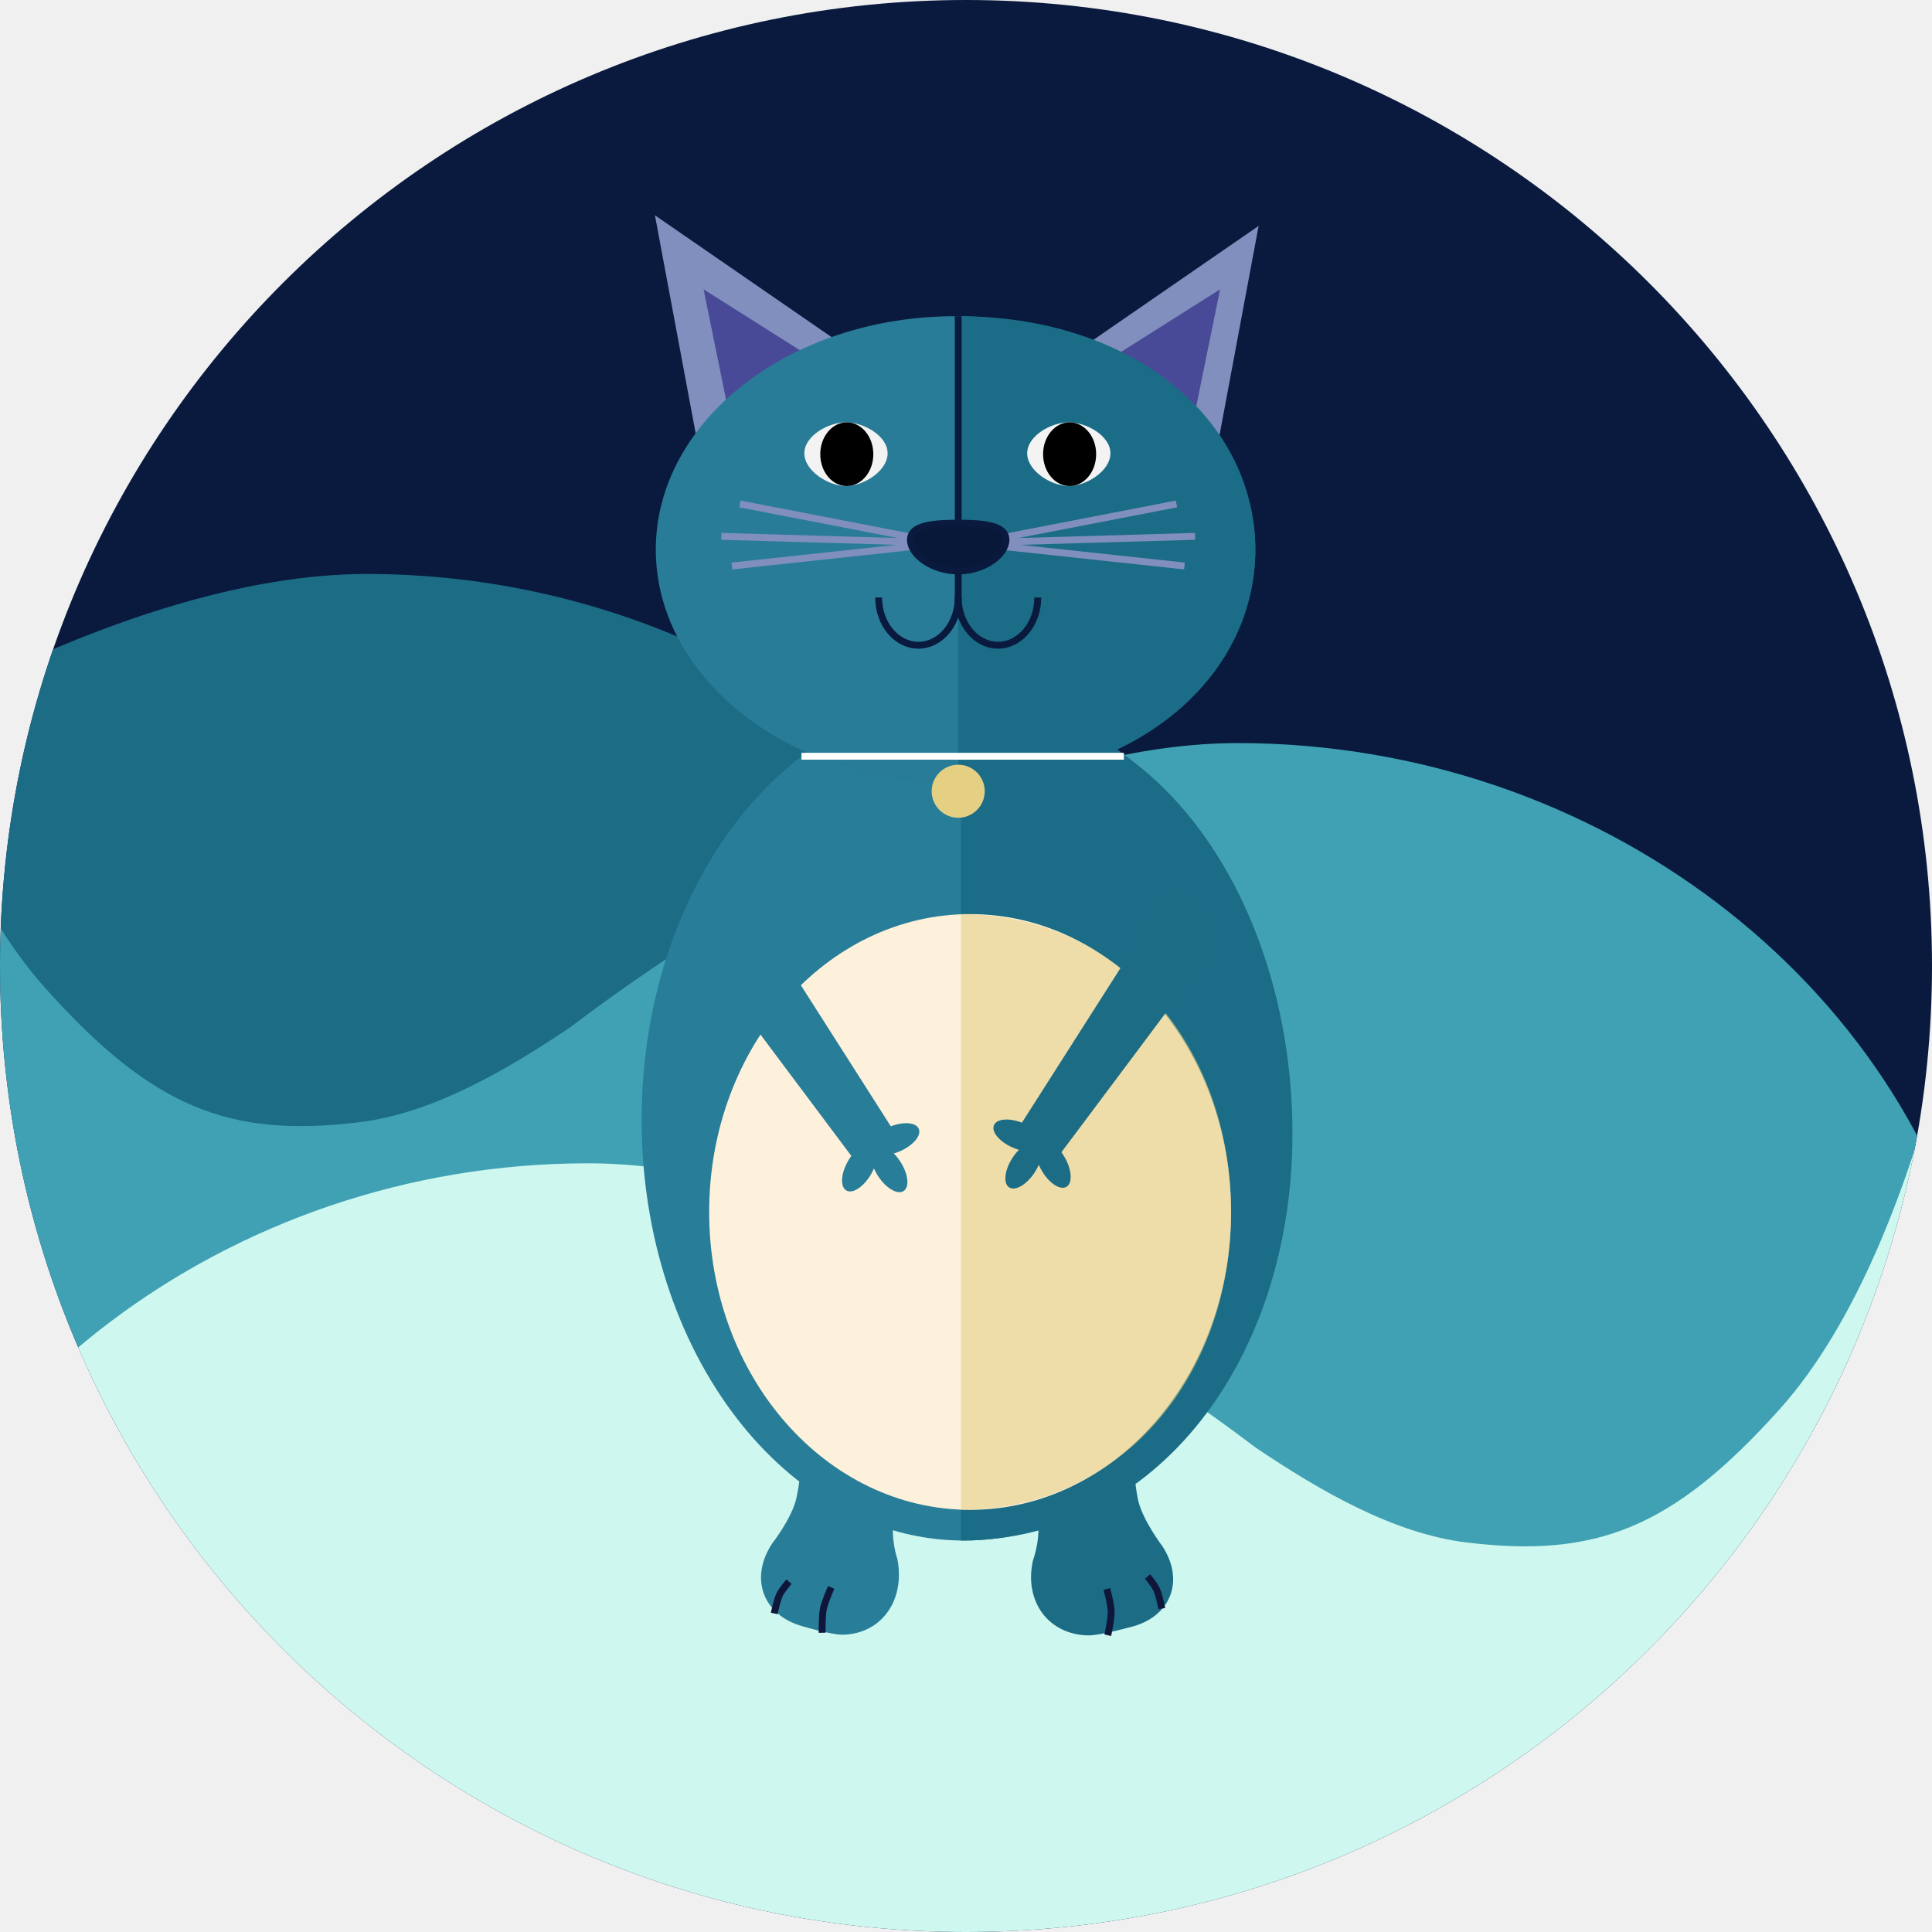
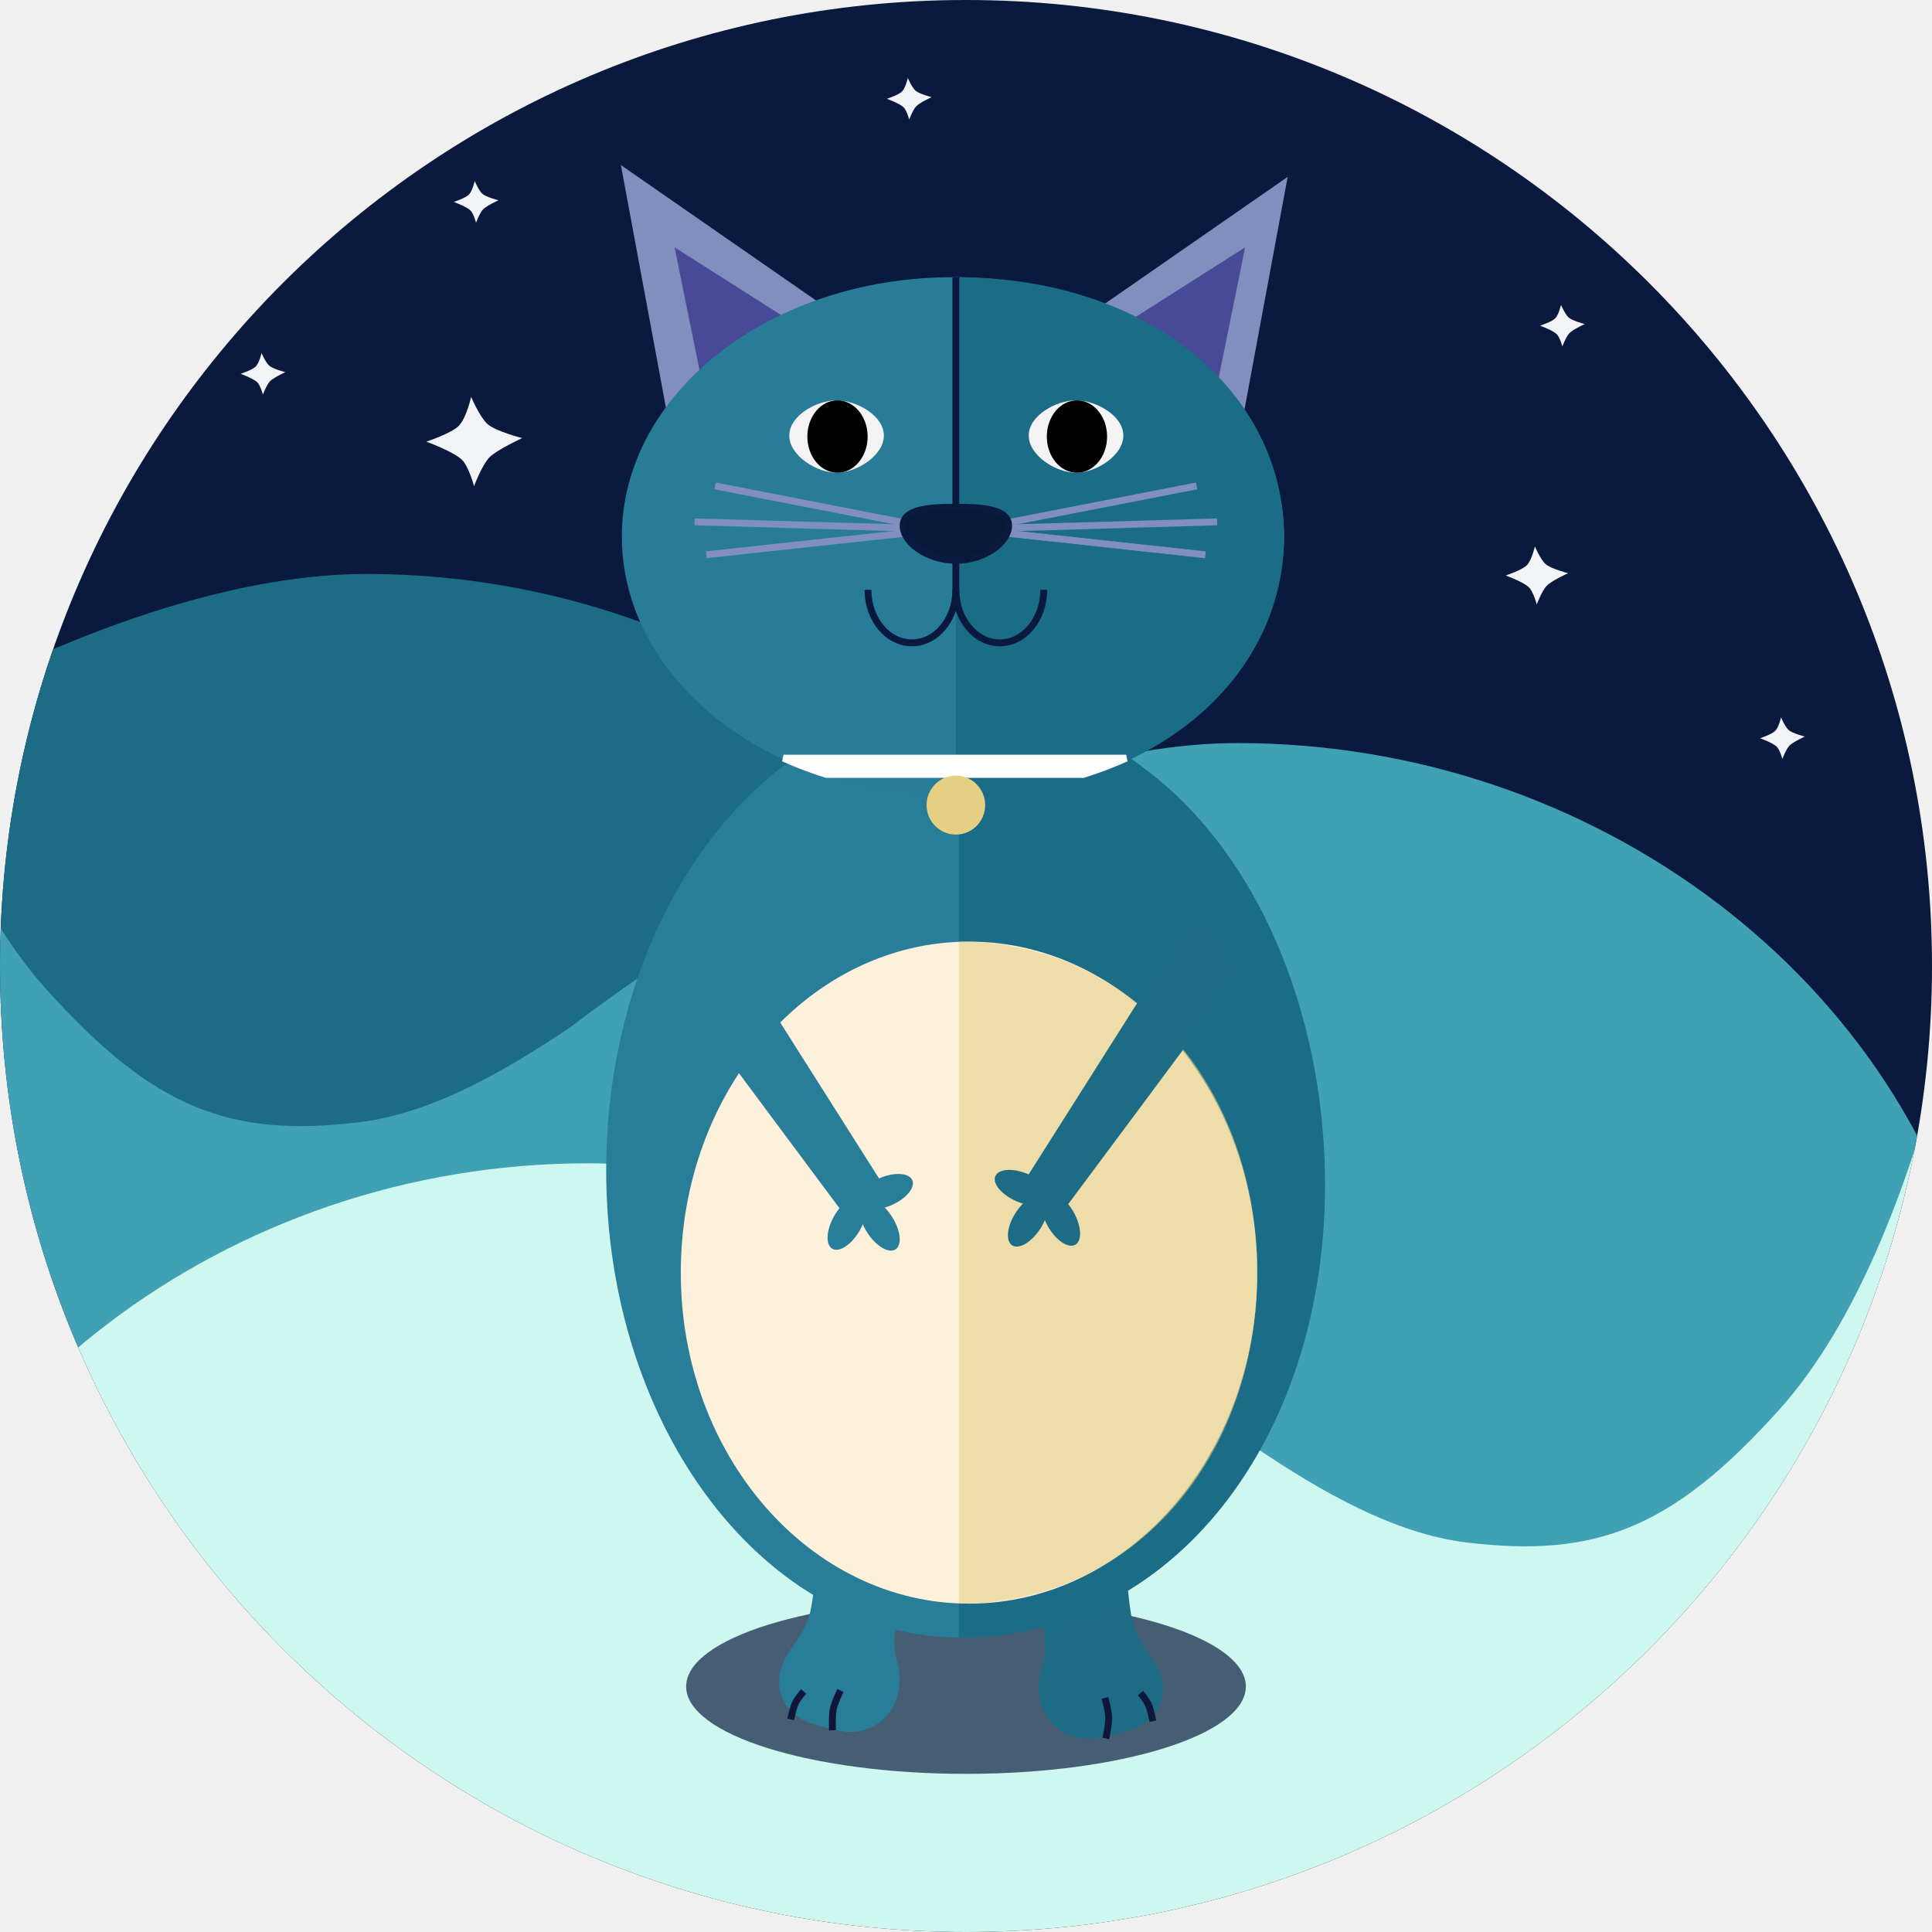
- <svg xmlns="http://www.w3.org/2000/svg" xmlns:xlink="http://www.w3.org/1999/xlink" width="3000px" height="3000px" viewBox="0 0 281 281" version="1.1">
+ <svg xmlns="http://www.w3.org/2000/svg" xmlns:xlink="http://www.w3.org/1999/xlink" width="281px" height="281px" viewBox="0 0 281 281" version="1.1">
  <defs>
-     <path id="path-1" d="M140.5,281 C218.096,281 281,218.096 281,140.5 C281,62.904 218.096,0 140.5,0 C62.904,0 0,62.904 0,140.5 C0,218.096 62.904,281 140.5,281 Z" />
+     <path d="M140.5,281 C218.096,281 281,218.096 281,140.5 C281,62.904 218.096,0 140.5,0 C62.904,0 0,62.904 0,140.5 C0,218.096 62.904,281 140.5,281 Z" id="path-1" />
  </defs>
-   <g id="app" stroke="none" stroke-width="1" fill="none" fill-rule="evenodd">
-     <g id="cat-landing2-+-ic_chevron_right-+-ic_chevron_right" transform="translate(-51, 0)">
-       <g id="cat-landing2">
-         <g id="round-bacgkround" transform="translate(51, 0)">
+   <g id="dog" stroke="none" stroke-width="1" fill="none" fill-rule="evenodd">
+     <g id="Desktop-Copy-2" transform="translate(-684, -70)">
+       <g id="CAT-LANDING" transform="translate(684, 70)">
+         <g id="round-bacgkround">
          <mask id="mask-2" fill="white">
            <use xlink:href="#path-1" />
          </mask>
          <use id="Mask" fill="#091A3E" xlink:href="#path-1" />
          <g id="mountains" mask="url(#mask-2)">
            <g transform="translate(-50.68435, 64.84615)">
-               <path d="M203.986,67.529 C200.287,65.063 196.544,62.701 192.779,60.459 C172.615,35.106 139.995,18.634 103.977,18.634 C86.404,18.634 65.186,25.411 43.976,36.407 L43.976,23.106 L8.52651283e-14,23.106 L8.52651283e-14,291.435 L43.976,291.435 L43.976,245.968 L322.74,245.968 L322.74,172.923 L203.986,67.529 Z M43.976,50.454 L43.976,64.5 C28.322,78.459 17.084,96.629 12.637,117.021 L11.926,117.021 L11.926,121.815 C11.49,126.933 11.926,132.178 11.926,137.519 L11.926,245.968 L43.976,245.968 Z" id="Rectangle-1" stroke="none" fill="#1C6C86" fill-rule="evenodd" />
+               <path d="M203.986,67.529 C200.287,65.063 196.544,62.701 192.779,60.459 C172.615,35.106 139.995,18.634 103.977,18.634 C86.404,18.634 65.186,25.411 43.976,36.407 L43.976,23.106 L-2.84217094e-14,23.106 L-2.84217094e-14,291.435 L43.976,291.435 L43.976,245.968 L322.74,245.968 L322.74,172.923 L203.986,67.529 L203.986,67.529 Z M43.976,50.454 L43.976,64.5 C28.322,78.459 17.084,96.629 12.637,117.021 L11.926,117.021 L11.926,121.815 C11.49,126.933 11.926,132.178 11.926,137.519 L11.926,245.968 L43.976,245.968 L43.976,50.454 Z" id="Rectangle-1" stroke="none" fill="#1C6C86" fill-rule="evenodd" />
              <path d="M178.141,47.703 C178.141,47.703 206.525,69.071 222.862,83.48 C250.75,108.078 304.106,159.507 304.106,159.507" id="Path-392" stroke="#1C6C86" stroke-width="4" fill="none" />
-               <path d="M29.228,124.475 L28.517,124.475 L28.517,129.268 C28.081,134.387 28.517,139.631 28.517,144.972 L28.517,253.422 L339.332,253.422 L339.332,0 C339.332,8.27513713e-17 332.731,53.961 310.263,79.008 C294.605,96.463 283.43,100.623 264.796,98.387 C254.202,97.116 243.519,90.953 234.022,84.553 C202.274,60.461 164.988,43.231 136.967,43.231 C84.556,43.231 39.341,78.109 29.228,124.475 Z" id="Rectangle-1" stroke="none" fill="#3FA1B3" fill-rule="evenodd" transform="translate(183.8276, 126.7109) scale(-1, 1) translate(-183.8276, -126.7109) " />
-               <path d="M28.483,185.594 L27.772,185.594 L27.772,190.388 C27.336,195.506 27.772,200.751 27.772,206.092 L27.772,314.541 L338.586,314.541 L338.586,61.119 C338.586,61.119 331.985,115.081 309.517,140.127 C293.859,157.583 282.684,161.743 264.051,159.507 C253.457,158.235 242.774,152.072 233.277,145.672 C201.529,121.58 164.243,104.35 136.222,104.35 C83.811,104.35 38.596,139.229 28.483,185.594 Z" id="Rectangle-1" stroke="none" fill="#CEF7F0" fill-rule="evenodd" />
+               <path d="M338.427,124.475 L339.138,124.475 L339.138,129.268 C339.574,134.387 339.138,139.631 339.138,144.972 L339.138,253.422 L28.324,253.422 L28.324,0 C28.324,8.27513713e-17 34.925,53.961 57.393,79.008 C73.051,96.463 84.225,100.623 102.859,98.387 C113.453,97.116 124.136,90.953 133.633,84.553 C165.381,60.461 202.667,43.231 230.688,43.231 C283.099,43.231 328.314,78.109 338.427,124.475 L338.427,124.475 Z" id="Rectangle-1" stroke="none" fill="#3FA1B3" fill-rule="evenodd" />
+               <path d="M28.483,185.594 L27.772,185.594 L27.772,190.388 C27.336,195.506 27.772,200.751 27.772,206.092 L27.772,314.541 L338.586,314.541 L338.586,61.119 C338.586,61.119 331.985,115.081 309.517,140.127 C293.859,157.583 282.684,161.743 264.051,159.507 C253.457,158.235 242.774,152.072 233.277,145.672 C201.529,121.58 164.243,104.35 136.222,104.35 C83.811,104.35 38.596,139.229 28.483,185.594 L28.483,185.594 Z" id="Rectangle-1" stroke="none" fill="#CEF7F0" fill-rule="evenodd" />
            </g>
          </g>
        </g>
-         <g id="cat-body" transform="translate(144.1698, 31.30504)">
-           <g id="cat-body-parts" transform="translate(0, 0)">
-             <path d="M2.087,0.008 L29.577,18.966 L8.22,32.84 L2.087,0.008 L2.087,0.008 Z" id="Triangle-1" fill="#808FBE" />
-             <path d="M89.891,1.552 L62.402,20.51 L83.758,34.384 L89.891,1.552 L89.891,1.552 Z" id="Triangle-1" fill="#808FBE" />
-             <path d="M47.034,192.76 C72.926,192.76 93.916,165.365 93.916,131.571 C93.916,97.777 72.926,70.382 47.034,70.382 C34.141,70.382 22.463,77.175 13.987,88.168 C5.442,99.252 0.152,114.605 0.152,131.571 C0.152,165.365 21.141,192.76 47.034,192.76 Z" id="Oval-3" fill="#287D98" />
-             <path d="M9.161,10.776 L26.842,21.952 L13.105,30.131 L9.161,10.776 L9.161,10.776 Z" id="Triangle-1" fill="#494A97" />
-             <path d="M66.605,10.776 L84.286,21.952 L70.549,30.131 L66.605,10.776 L66.605,10.776 Z" id="Triangle-1" fill="#494A97" transform="translate(75.44538, 20.45354) scale(-1, 1) translate(-75.44538, -20.45354) " />
-             <path d="M26.004,78.913 C31.947,81.278 38.679,82.612 45.811,82.612 C69.89,82.612 89.41,67.406 89.41,48.648 C89.41,29.891 69.89,14.685 45.811,14.685 C21.732,14.685 2.212,29.891 2.212,48.648 C2.212,61.85 11.882,73.293 26.004,78.913 Z" id="Oval-2" fill="#297C97" />
-             <path d="M46.197,82.612 C71.799,82.612 89.41,67.406 89.41,48.648 C89.41,29.891 71.799,14.685 46.197,14.685" id="Oval-2" fill="#1B6C86" />
-             <path d="M46.587,192.76 C75.157,192.76 94.809,166.252 94.809,133.552 C94.809,101.517 76.765,72.301 49.134,71.255 C48.562,71.234 47.167,74.345 46.587,74.345" id="Oval-2" fill="#1B6C86" />
-             <path d="M46.197,14.685 L46.197,55.981" id="Path-2" stroke="#091A3E" />
-             <path d="M53.528,46.719 L77.449,42.087" id="Line" stroke="#808FBE" stroke-linecap="square" />
-             <path d="M53.528,47.49 L80.15,46.719" id="Line" stroke="#808FBE" stroke-linecap="square" />
-             <path d="M53.528,48.262 L78.607,50.964" id="Line" stroke="#808FBE" stroke-linecap="square" />
-             <g id="moustache" transform="translate(25.46283, 46.54603) scale(-1, 1) translate(-25.46283, -46.54603) translate(11.67371, 41.7012)" stroke="#808FBE" stroke-linecap="square">
-               <path d="M0.386,5.017 L24.307,0.386" id="Line" />
-               <path d="M0.386,5.789 L27.008,5.017" id="Line" />
-               <path d="M0.386,6.561 L25.465,9.263" id="Line" />
+         <g id="startsBUNDLE" transform="translate(35, 11)" fill="#F2F3F6">
+           <path d="M30.64,53.6 C30.64,51.846 29.029,48.051 29.029,48.051 C29.029,48.051 32.468,49.943 33.976,49.943 C35.607,49.943 38.24,48.381 38.24,48.381 C38.24,48.381 36.975,51.227 36.975,52.76 C36.975,54.367 38.921,57.901 38.921,57.901 C38.921,57.901 35.08,56.328 33.565,56.328 C31.941,56.328 29.029,57.556 29.029,57.556 C29.029,57.556 30.64,54.985 30.64,53.6 L30.64,53.6 L30.64,53.6 Z" id="Rectangle-25" transform="translate(33.97512, 52.97617) rotate(-47) translate(-33.97512, -52.97617) " />
+           <path d="M186.366,72.94 C186.366,71.8 185.319,69.333 185.319,69.333 C185.319,69.333 187.554,70.563 188.534,70.563 C189.595,70.563 191.306,69.548 191.306,69.548 C191.306,69.548 190.484,71.398 190.484,72.394 C190.484,73.438 191.749,75.736 191.749,75.736 C191.749,75.736 189.252,74.713 188.267,74.713 C187.212,74.713 185.319,75.511 185.319,75.511 C185.319,75.511 186.366,73.84 186.366,72.94 L186.366,72.94 L186.366,72.94 Z" id="Rectangle-25" transform="translate(188.5339, 72.53462) rotate(-47) translate(-188.5339, -72.53462) " />
+           <path d="M222.696,96.541 C222.696,95.724 221.945,93.956 221.945,93.956 C221.945,93.956 223.548,94.837 224.25,94.837 C225.01,94.837 226.237,94.11 226.237,94.11 C226.237,94.11 225.647,95.435 225.647,96.149 C225.647,96.898 226.554,98.545 226.554,98.545 C226.554,98.545 224.765,97.812 224.059,97.812 C223.302,97.812 221.945,98.384 221.945,98.384 C221.945,98.384 222.696,97.186 222.696,96.541 L222.696,96.541 L222.696,96.541 Z" id="Rectangle-25" transform="translate(224.2497, 96.25019) rotate(-47) translate(-224.2497, -96.25019) " />
+           <path d="M190.696,36.541 C190.696,35.724 189.945,33.956 189.945,33.956 C189.945,33.956 191.548,34.837 192.25,34.837 C193.01,34.837 194.237,34.11 194.237,34.11 C194.237,34.11 193.647,35.435 193.647,36.149 C193.647,36.898 194.554,38.545 194.554,38.545 C194.554,38.545 192.765,37.812 192.059,37.812 C191.302,37.812 189.945,38.384 189.945,38.384 C189.945,38.384 190.696,37.186 190.696,36.541 L190.696,36.541 L190.696,36.541 Z" id="Rectangle-25" transform="translate(192.2497, 36.25019) rotate(-47) translate(-192.2497, -36.25019) " />
+           <path d="M32.696,18.541 C32.696,17.724 31.945,15.956 31.945,15.956 C31.945,15.956 33.548,16.837 34.25,16.837 C35.01,16.837 36.237,16.11 36.237,16.11 C36.237,16.11 35.647,17.435 35.647,18.149 C35.647,18.898 36.554,20.545 36.554,20.545 C36.554,20.545 34.765,19.812 34.059,19.812 C33.302,19.812 31.945,20.384 31.945,20.384 C31.945,20.384 32.696,19.186 32.696,18.541 L32.696,18.541 L32.696,18.541 Z" id="Rectangle-25" transform="translate(34.2497, 18.25019) rotate(-47) translate(-34.2497, -18.25019) " />
+           <path d="M95.696,3.541 C95.696,2.724 94.945,0.956 94.945,0.956 C94.945,0.956 96.548,1.837 97.25,1.837 C98.01,1.837 99.237,1.11 99.237,1.11 C99.237,1.11 98.647,2.435 98.647,3.149 C98.647,3.898 99.554,5.545 99.554,5.545 C99.554,5.545 97.765,4.812 97.059,4.812 C96.302,4.812 94.945,5.384 94.945,5.384 C94.945,5.384 95.696,4.186 95.696,3.541 L95.696,3.541 L95.696,3.541 Z" id="Rectangle-25" transform="translate(97.2497, 3.250192) rotate(-47) translate(-97.2497, -3.250192) " />
+           <path d="M1.696,43.541 C1.696,42.724 0.945,40.956 0.945,40.956 C0.945,40.956 2.548,41.837 3.25,41.837 C4.01,41.837 5.237,41.11 5.237,41.11 C5.237,41.11 4.647,42.435 4.647,43.149 C4.647,43.898 5.554,45.545 5.554,45.545 C5.554,45.545 3.765,44.812 3.059,44.812 C2.302,44.812 0.945,45.384 0.945,45.384 C0.945,45.384 1.696,44.186 1.696,43.541 L1.696,43.541 L1.696,43.541 Z" id="Rectangle-25" transform="translate(3.249702, 43.25019) rotate(-47) translate(-3.249702, -43.25019) " />
+         </g>
+         <g id="cat" transform="translate(88, 24)">
+           <g id="legs2" transform="translate(10.99806, 198.6198)">
+             <path d="M41.502,35.38 C63.981,35.38 82.204,29.692 82.204,22.676 C82.204,15.659 63.981,9.971 41.502,9.971 C19.023,9.971 0.8,15.659 0.8,22.676 C0.8,29.692 19.023,35.38 41.502,35.38 Z" id="Oval-71" fill-opacity="0.854" fill="#091A3E" opacity="0.811" />
+             <g id="right" transform="translate(59.8297, 17.11277) rotate(-11) translate(-59.8297, -17.11277) translate(50.3297, 3.112774)">
+               <path d="M3.045,10.864 C3.045,7.756 1.912,2.069 1.912,2.069 C1.712,0.992 2.447,0.118 3.554,0.118 L14.997,0.118 C16.104,0.118 16.891,1.003 16.757,2.113 C16.757,2.113 16.004,7.861 16.004,10.864 C16.004,13.55 17.949,17.508 17.949,17.508 C19.903,22.38 17.223,26.539 11.985,26.797 L11.635,26.815 C11.635,26.815 8.102,27.097 6.534,26.815 C5.741,26.672 6.534,26.815 6.534,26.815 C1.579,25.742 -0.65,21.003 1.415,16.171 C1.415,16.171 3.045,13.446 3.045,10.864 Z" id="Rectangle-160" fill="#1C6C86" />
+               <path d="M16.17,26.106 C16.17,26.106 16.168,24.376 16,23.642 C15.836,22.92 15.173,21.737 15.173,21.737" id="Path-867" stroke="#0F163A" />
+               <path d="M8.967,27.266 C8.967,27.266 9.792,25.353 9.964,24.353 C10.125,23.411 9.964,21.441 9.964,21.441" id="Path-868" stroke="#0F163A" />
            </g>
-             <g id="legs2" transform="translate(13.83024, 172.695)">
-               <g id="Rectangle-160-+-Path-867-+-Path-868" transform="translate(52.28339, 18.87098) rotate(-11) translate(-52.28339, -18.87098) translate(40.78339, 2.870976)">
-                 <path d="M3.659,12.369 C3.659,8.83 2.312,2.094 2.312,2.094 C2.109,1.012 2.848,0.135 3.943,0.135 L17.665,0.135 C18.769,0.135 19.552,1.021 19.418,2.117 C19.418,2.117 18.52,8.949 18.52,12.369 C18.52,15.426 20.728,19.873 20.728,19.873 C22.981,25.452 19.918,30.214 13.912,30.508 L13.509,30.527 C13.509,30.527 9.458,30.849 7.66,30.527 C6.751,30.365 7.66,30.527 7.66,30.527 C1.978,29.307 -0.569,23.892 1.815,18.347 C1.815,18.347 3.659,15.307 3.659,12.369 Z" id="Rectangle-160" fill="#1C6C86" />
-                 <path d="M18.901,28.739 C18.901,28.739 18.899,26.77 18.707,25.933 C18.518,25.112 17.758,23.765 17.758,23.765" id="Path-867" stroke="#0F163A" />
-                 <path d="M10.45,31.041 C10.45,31.041 11.397,28.863 11.593,27.725 C11.778,26.653 11.593,24.41 11.593,24.41" id="Path-868" stroke="#0F163A" />
-               </g>
-               <g id="Rectangle-160-+-Path-867-+-Path-868" transform="translate(14.8162, 18.39879) scale(-1, 1) rotate(-12) translate(-14.8162, -18.39879) translate(3.3162, 2.898785)">
-                 <g transform="translate(0, 0)">
-                   <path d="M3.776,12.234 C3.776,8.696 2.461,1.96 2.461,1.96 C2.263,0.877 2.996,0 4.104,0 L17.401,0 C18.507,0 19.294,0.886 19.163,1.982 C19.163,1.982 18.287,8.815 18.287,12.234 C18.287,15.292 20.361,19.514 20.361,19.514 C22.606,25.217 19.458,30.089 13.394,30.393 L13.394,30.393 C13.394,30.393 9.439,30.715 7.683,30.393 C6.795,30.23 7.683,30.393 7.683,30.393 C2.135,29.172 -0.31,23.661 2.062,17.991 C2.062,17.991 3.776,15.173 3.776,12.234 Z" id="Rectangle-160" fill="#287D98" />
-                   <path d="M17.961,29.418 C17.961,29.418 17.959,27.45 17.766,26.613 C17.578,25.792 16.818,24.445 16.818,24.445" id="Path-867" stroke="#0F163A" />
-                   <path d="M10.556,30.716 C10.556,30.716 11.088,28.418 11.102,27.263 C11.114,26.175 10.633,23.988 10.633,23.988" id="Path-868" stroke="#0F163A" />
-                 </g>
+             <g id="left" transform="translate(24.43896, 15.76385) scale(-1, 1) rotate(-12) translate(-24.43896, -15.76385) translate(15.43896, 2.263849)">
+               <path d="M2.633,10.746 C2.633,7.638 1.526,1.951 1.526,1.951 C1.331,0.874 2.071,-1.42108547e-14 3.176,-1.42108547e-14 L14.256,-1.42108547e-14 C15.362,-1.42108547e-14 16.151,0.885 16.021,1.995 C16.021,1.995 15.286,7.743 15.286,10.746 C15.286,13.432 17.113,17.192 17.113,17.192 C19.06,22.173 16.308,26.43 11.019,26.696 L11.019,26.696 C11.019,26.696 7.57,26.979 6.039,26.696 C5.265,26.553 6.039,26.696 6.039,26.696 C1.201,25.624 -0.938,20.8 1.113,15.868 C1.113,15.868 2.633,13.327 2.633,10.746 Z" id="Rectangle-160" fill="#287D98" />
+               <path d="M14.82,26.699 C14.82,26.699 14.818,24.97 14.651,24.236 C14.486,23.514 13.823,22.331 13.823,22.331" id="Path-867" stroke="#0F163A" />
+               <path d="M8.083,26.932 C8.083,26.932 8.909,25.019 9.08,24.02 C9.241,23.078 9.08,21.107 9.08,21.107" id="Path-868" stroke="#0F163A" transform="translate(8.617318, 24.01965) rotate(-9) translate(-8.617318, -24.01965) " />
+             </g>
+           </g>
+           <g id="belly" transform="translate(0, 78)">
+             <path d="M51.95,136.203 C80.548,136.203 103.732,105.76 103.732,68.207 C103.732,30.654 80.548,0.211 51.95,0.211 C37.709,0.211 24.811,7.76 15.449,19.976 C6.011,32.293 0.167,49.354 0.167,68.207 C0.167,105.76 23.351,136.203 51.95,136.203 Z" id="Oval-3" fill="#287D98" />
+             <path d="M51.457,136.203 C83.012,136.203 104.719,106.746 104.719,70.409 C104.719,34.809 84.788,2.344 54.27,1.182 C53.637,1.158 52.097,4.615 51.457,4.615" id="Oval-2" fill="#1B6C86" />
+             <path d="M52.936,131.24 C76.087,131.24 94.855,109.685 94.855,83.097 C94.855,56.508 76.087,34.953 52.936,34.953 C41.408,34.953 30.966,40.298 23.388,48.948 C15.747,57.668 11.017,69.748 11.017,83.097 C11.017,109.685 29.785,131.24 52.936,131.24 Z" id="Oval-3" fill="#FDF1DB" />
+             <path d="M51.457,131.24 C77.168,131.24 94.855,109.685 94.855,83.097 C94.855,56.508 77.168,34.953 51.457,34.953" id="Oval-2" fill="#E4CF83" opacity="0.581" />
+           </g>
+           <g id="leftHand" transform="translate(13.56742, 114.6364)">
+             <path d="M1.538,0.247 L24.816,36.989 C24.816,36.989 0.929,4.937 0.288,3.959" id="Line" stroke="#287D98" stroke-width="7" stroke-linecap="square" />
+             <path d="M23.462,40.346 C24.639,38.295 24.767,36.152 23.747,35.56 C22.728,34.968 20.948,36.15 19.771,38.202 C18.595,40.253 18.467,42.396 19.486,42.988 C20.505,43.58 22.285,42.397 23.462,40.346 L23.462,40.346 Z" id="Oval-16" fill="#287D98" />
+             <path d="M28.034,36.674 C30.201,35.748 31.584,34.114 31.125,33.024 C30.665,31.934 28.536,31.801 26.369,32.726 C24.203,33.652 22.819,35.286 23.279,36.376 C23.739,37.466 25.868,37.599 28.034,36.674 L28.034,36.674 Z" id="Oval-16" fill="#287D98" />
+             <path d="M28.686,43.076 C29.673,42.431 29.434,40.298 28.152,38.311 C26.87,36.325 25.031,35.237 24.044,35.882 C23.057,36.527 23.296,38.661 24.578,40.647 C25.86,42.634 27.699,43.721 28.686,43.076 Z" id="Oval-16" fill="#287D98" />
+           </g>
+           <g id="rightHand" transform="translate(56.62921, 114.0455)">
+             <path d="M7.699,0.247 L30.976,36.989 C30.976,36.989 7.089,4.937 6.448,3.959" id="Line" stroke="#1C6C86" stroke-width="7" stroke-linecap="square" transform="translate(18.71213, 18.61791) scale(-1, 1) translate(-18.71213, -18.61791) " />
+             <path d="M7.517,35.56 C8.536,34.968 10.316,36.15 11.493,38.202 C12.669,40.253 12.797,42.396 11.778,42.988 C10.759,43.58 8.979,42.397 7.802,40.346 C6.625,38.295 6.497,36.152 7.517,35.56 Z" id="Oval-16" fill="#1C6C86" />
+             <path d="M4.895,36.674 C7.061,35.748 8.445,34.114 7.985,33.024 C7.525,31.934 5.396,31.801 3.23,32.726 C1.063,33.652 -0.32,35.286 0.139,36.376 C0.599,37.466 2.728,37.599 4.895,36.674 L4.895,36.674 Z" id="Oval-16" fill="#1C6C86" transform="translate(4.06222, 34.69996) scale(-1, 1) translate(-4.06222, -34.69996) " />
+             <path d="M2.578,43.076 C1.591,42.431 1.83,40.298 3.112,38.311 C4.394,36.325 6.233,35.237 7.22,35.882 C8.207,36.527 7.968,38.661 6.686,40.647 C5.404,42.634 3.565,43.721 2.578,43.076 Z" id="Oval-16" fill="#1C6C86" />
+           </g>
+           <g id="head" transform="translate(2.284369, 0)">
+             <polygon id="Triangle-1" fill="#808FBE" points="0.021 0.009 30.384 21.076 6.795 36.493" />
+             <polygon id="Triangle-1" fill="#808FBE" points="97.002 1.725 66.639 22.792 90.228 38.208" />
+             <polygon id="Triangle-1" fill="#494A97" points="7.834 11.975 27.363 24.394 12.191 33.483" />
+             <polygon id="Triangle-1" fill="#494A97" transform="translate(81.0464, 22.72883) scale(-1, 1) translate(-81.0464, -22.72883) " points="71.282 11.975 90.811 24.394 75.639 33.483" />
+             <path d="M26.438,87.691 C33.002,90.319 40.438,91.802 48.315,91.802 C74.91,91.802 96.47,74.904 96.47,54.06 C96.47,33.216 74.91,16.318 48.315,16.318 C21.719,16.318 0.159,33.216 0.159,54.06 C0.159,68.73 10.839,81.446 26.438,87.691 Z" id="Oval-2" fill="#297C97" />
+             <path d="M48.741,91.802 C77.018,91.802 96.47,74.904 96.47,54.06 C96.47,33.216 77.018,16.318 48.741,16.318" id="Oval-2" fill="#1B6C86" />
+             <path d="M48.741,16.318 L48.741,62.209" id="Path-2" stroke="#091A3E" />
+             <g id="Line-+-Line-+-Line" transform="translate(11.06417, 46.34013)" stroke="#808FBE" stroke-linecap="square">
+               <path d="M45.774,5.575 L72.195,0.429" id="Line" />
+               <path d="M45.774,6.433 L75.178,5.575" id="Line" />
+               <path d="M45.774,7.291 L73.474,10.293" id="Line" />
+               <g transform="translate(15.00595, 5.5) scale(-1, 1) translate(-15.00595, -5.5) translate(0.00595, 0)" id="Line">
+                 <path d="M0.426,5.575 L26.848,0.429" />
+                 <path d="M0.426,6.433 L29.831,5.575" />
+                 <path d="M0.426,7.291 L28.126,10.293" />
              </g>
            </g>
-             <path d="M46.197,44.789 C42.361,44.789 39.252,45.11 39.252,47.22 C39.252,49.33 42.361,51.736 46.197,51.736 C50.032,51.736 53.142,49.33 53.142,47.22 C53.142,45.11 50.032,44.789 46.197,44.789 L46.197,44.789 Z" id="Oval-4" stroke="#091A3E" fill="#081839" />
-             <path d="M46.197,55.595 C46.197,59.432 48.788,62.542 51.984,62.542 L51.984,62.542 C55.181,62.542 57.772,59.432 57.772,55.595" id="Oval-5" stroke="#091A3E" transform="translate(51.98432, 59.06886) scale(-1, 1) translate(-51.98432, -59.06886) " />
-             <path d="M34.622,55.595 C34.622,59.432 37.213,62.542 40.409,62.542 L40.409,62.542 C43.606,62.542 46.197,59.432 46.197,55.595" id="Oval-5" stroke="#091A3E" transform="translate(40.40944, 59.06886) scale(-1, 1) translate(-40.40944, -59.06886) " />
-             <path d="M29.873,39.386 C32.43,39.386 35.928,37.187 35.928,34.629 C35.928,32.071 32.43,30.123 29.873,30.123 C27.316,30.123 23.819,32.071 23.819,34.629 C23.819,37.187 27.316,39.386 29.873,39.386 Z" id="Oval-5" fill="#F3F3F3" />
-             <path d="M23.906,78.687 L69.793,78.687" id="Line" stroke="#FFFFFF" stroke-linecap="square" />
-             <path d="M29.992,39.386 C32.123,39.386 33.85,37.312 33.85,34.754 C33.85,32.196 32.123,30.123 29.992,30.123 C27.861,30.123 26.134,32.196 26.134,34.754 C26.134,37.312 27.861,39.386 29.992,39.386 Z" id="Oval-7" fill="#000000" />
-             <path d="M62.283,39.386 C64.84,39.386 68.338,37.187 68.338,34.629 C68.338,32.071 64.84,30.123 62.283,30.123 C59.726,30.123 56.228,32.071 56.228,34.629 C56.228,37.187 59.726,39.386 62.283,39.386 Z" id="Oval-5" fill="#F3F3F3" />
-             <path d="M62.402,39.386 C64.533,39.386 66.26,37.312 66.26,34.754 C66.26,32.196 64.533,30.123 62.402,30.123 C60.271,30.123 58.543,32.196 58.543,34.754 C58.543,37.312 60.271,39.386 62.402,39.386 Z" id="Oval-7" fill="#000000" />
-             <ellipse id="Oval-12" fill="#E4CF83" cx="46.197" cy="83.778" rx="3.858" ry="3.859" />
-             <path d="M47.927,188.294 C68.887,188.294 85.879,168.897 85.879,144.97 C85.879,121.043 68.887,101.646 47.927,101.646 C37.489,101.646 28.036,106.456 21.175,114.24 C14.257,122.087 9.974,132.957 9.974,144.97 C9.974,168.897 26.966,188.294 47.927,188.294 Z" id="Oval-3" fill="#FDF1DB" />
-             <path d="M46.587,188.294 C69.866,188.294 85.879,168.897 85.879,144.97 C85.879,121.043 69.866,101.646 46.587,101.646" id="Oval-2" opacity="0.581" fill="#E4CF83" />
-           </g>
-           <g id="right-hand" transform="translate(12.28356, 103.1606)">
-             <path d="M1.393,0.222 L22.467,33.286 C22.467,33.286 0.841,4.442 0.261,3.562" id="Line" stroke="#287D98" stroke-width="7" stroke-linecap="square" />
-             <path d="M21.242,36.307 C22.307,34.461 22.423,32.533 21.5,32 C20.578,31.467 18.966,32.532 17.9,34.377 C16.835,36.223 16.719,38.152 17.642,38.685 C18.565,39.218 20.176,38.153 21.242,36.307 L21.242,36.307 Z" id="Oval-16" fill="#287D98" />
-             <path d="M25.382,33.003 C27.343,32.17 28.596,30.699 28.179,29.718 C27.763,28.737 25.835,28.617 23.874,29.45 C21.913,30.283 20.66,31.753 21.076,32.734 C21.493,33.715 23.42,33.835 25.382,33.003 L25.382,33.003 Z" id="Oval-16" fill="#287D98" />
-             <path d="M25.972,38.764 C26.865,38.183 26.649,36.264 25.488,34.476 C24.328,32.688 22.662,31.71 21.769,32.29 C20.875,32.871 21.092,34.79 22.252,36.578 C23.413,38.366 25.078,39.344 25.972,38.764 Z" id="Oval-16" fill="#287D98" />
-           </g>
-           <g id="left-hand" transform="translate(65.41433, 122.3808) scale(-1, 1) translate(-65.41433, -122.3808) translate(51.25252, 102.6288)">
-             <path d="M1.393,0.222 L22.467,33.286 C22.467,33.286 0.841,4.442 0.261,3.562" id="Line" stroke="#1C6C86" stroke-width="7" stroke-linecap="square" />
-             <path d="M21.5,32 C20.578,31.467 18.966,32.532 17.9,34.377 C16.835,36.223 16.719,38.152 17.642,38.685 C18.565,39.218 20.176,38.153 21.242,36.307 C22.307,34.461 22.423,32.533 21.5,32 Z" id="Oval-16" fill="#1C6C86" />
-             <path d="M25.382,33.003 C27.343,32.17 28.596,30.699 28.179,29.718 C27.763,28.737 25.835,28.617 23.874,29.45 C21.913,30.283 20.66,31.753 21.076,32.734 C21.493,33.715 23.42,33.835 25.382,33.003 L25.382,33.003 Z" id="Oval-16" fill="#1C6C86" />
-             <path d="M25.972,38.764 C26.865,38.183 26.649,36.264 25.488,34.476 C24.328,32.688 22.662,31.71 21.769,32.29 C20.875,32.871 21.092,34.79 22.252,36.578 C23.413,38.366 25.078,39.344 25.972,38.764 Z" id="Oval-16" fill="#1C6C86" />
+             <path d="M48.741,49.771 C44.504,49.771 41.07,50.128 41.07,52.473 C41.07,54.818 44.504,57.491 48.741,57.491 C52.977,57.491 56.412,54.818 56.412,52.473 C56.412,50.128 52.977,49.771 48.741,49.771 L48.741,49.771 Z" id="Oval-4" stroke="#091A3E" fill="#081839" />
+             <path d="M48.741,61.78 C48.741,66.043 51.603,69.5 55.133,69.5 L55.133,69.5 C58.664,69.5 61.526,66.043 61.526,61.78" id="Oval-5" stroke="#091A3E" transform="translate(55.13324, 65.6398) scale(-1, 1) translate(-55.13324, -65.6398) " />
+             <path d="M35.956,61.78 C35.956,66.043 38.818,69.5 42.349,69.5 L42.349,69.5 C45.879,69.5 48.741,66.043 48.741,61.78" id="Oval-5" stroke="#091A3E" transform="translate(42.34858, 65.6398) scale(-1, 1) translate(-42.34858, -65.6398) " />
+             <path d="M29.91,88.636 L67.274,88.636 C69.435,87.959 71.519,87.168 73.513,86.273 L23.671,86.273 C24.494,86.642 25.332,86.994 26.185,87.327 C27.398,87.802 28.641,88.239 29.91,88.636 Z" id="Line" stroke="#FFFFFF" stroke-linecap="square" fill="#FFFFFF" />
+             <ellipse id="Oval-12" fill="#E4CF83" cx="48.741" cy="93.098" rx="4.262" ry="4.289" />
+             <path d="M31.39,44.756 C34.296,44.756 38.27,42.258 38.27,39.351 C38.27,36.445 34.296,34.23 31.39,34.23 C28.484,34.23 24.51,36.445 24.51,39.351 C24.51,42.258 28.484,44.756 31.39,44.756 Z" id="Oval-5" fill="#F3F3F3" />
+             <path d="M31.525,44.756 C33.946,44.756 35.909,42.4 35.909,39.493 C35.909,36.587 33.946,34.23 31.525,34.23 C29.103,34.23 27.14,36.587 27.14,39.493 C27.14,42.4 29.103,44.756 31.525,44.756 Z" id="Oval-7" fill="#000000" />
+             <path d="M66.219,44.756 C69.125,44.756 73.099,42.258 73.099,39.351 C73.099,36.445 69.125,34.23 66.219,34.23 C63.313,34.23 59.339,36.445 59.339,39.351 C59.339,42.258 63.313,44.756 66.219,44.756 Z" id="Oval-5" fill="#F3F3F3" />
+             <path d="M66.354,44.756 C68.775,44.756 70.738,42.4 70.738,39.493 C70.738,36.587 68.775,34.23 66.354,34.23 C63.932,34.23 61.97,36.587 61.97,39.493 C61.97,42.4 63.932,44.756 66.354,44.756 Z" id="Oval-7" fill="#000000" />
          </g>
        </g>
      </g>
    </g>
  </g>
</svg>
